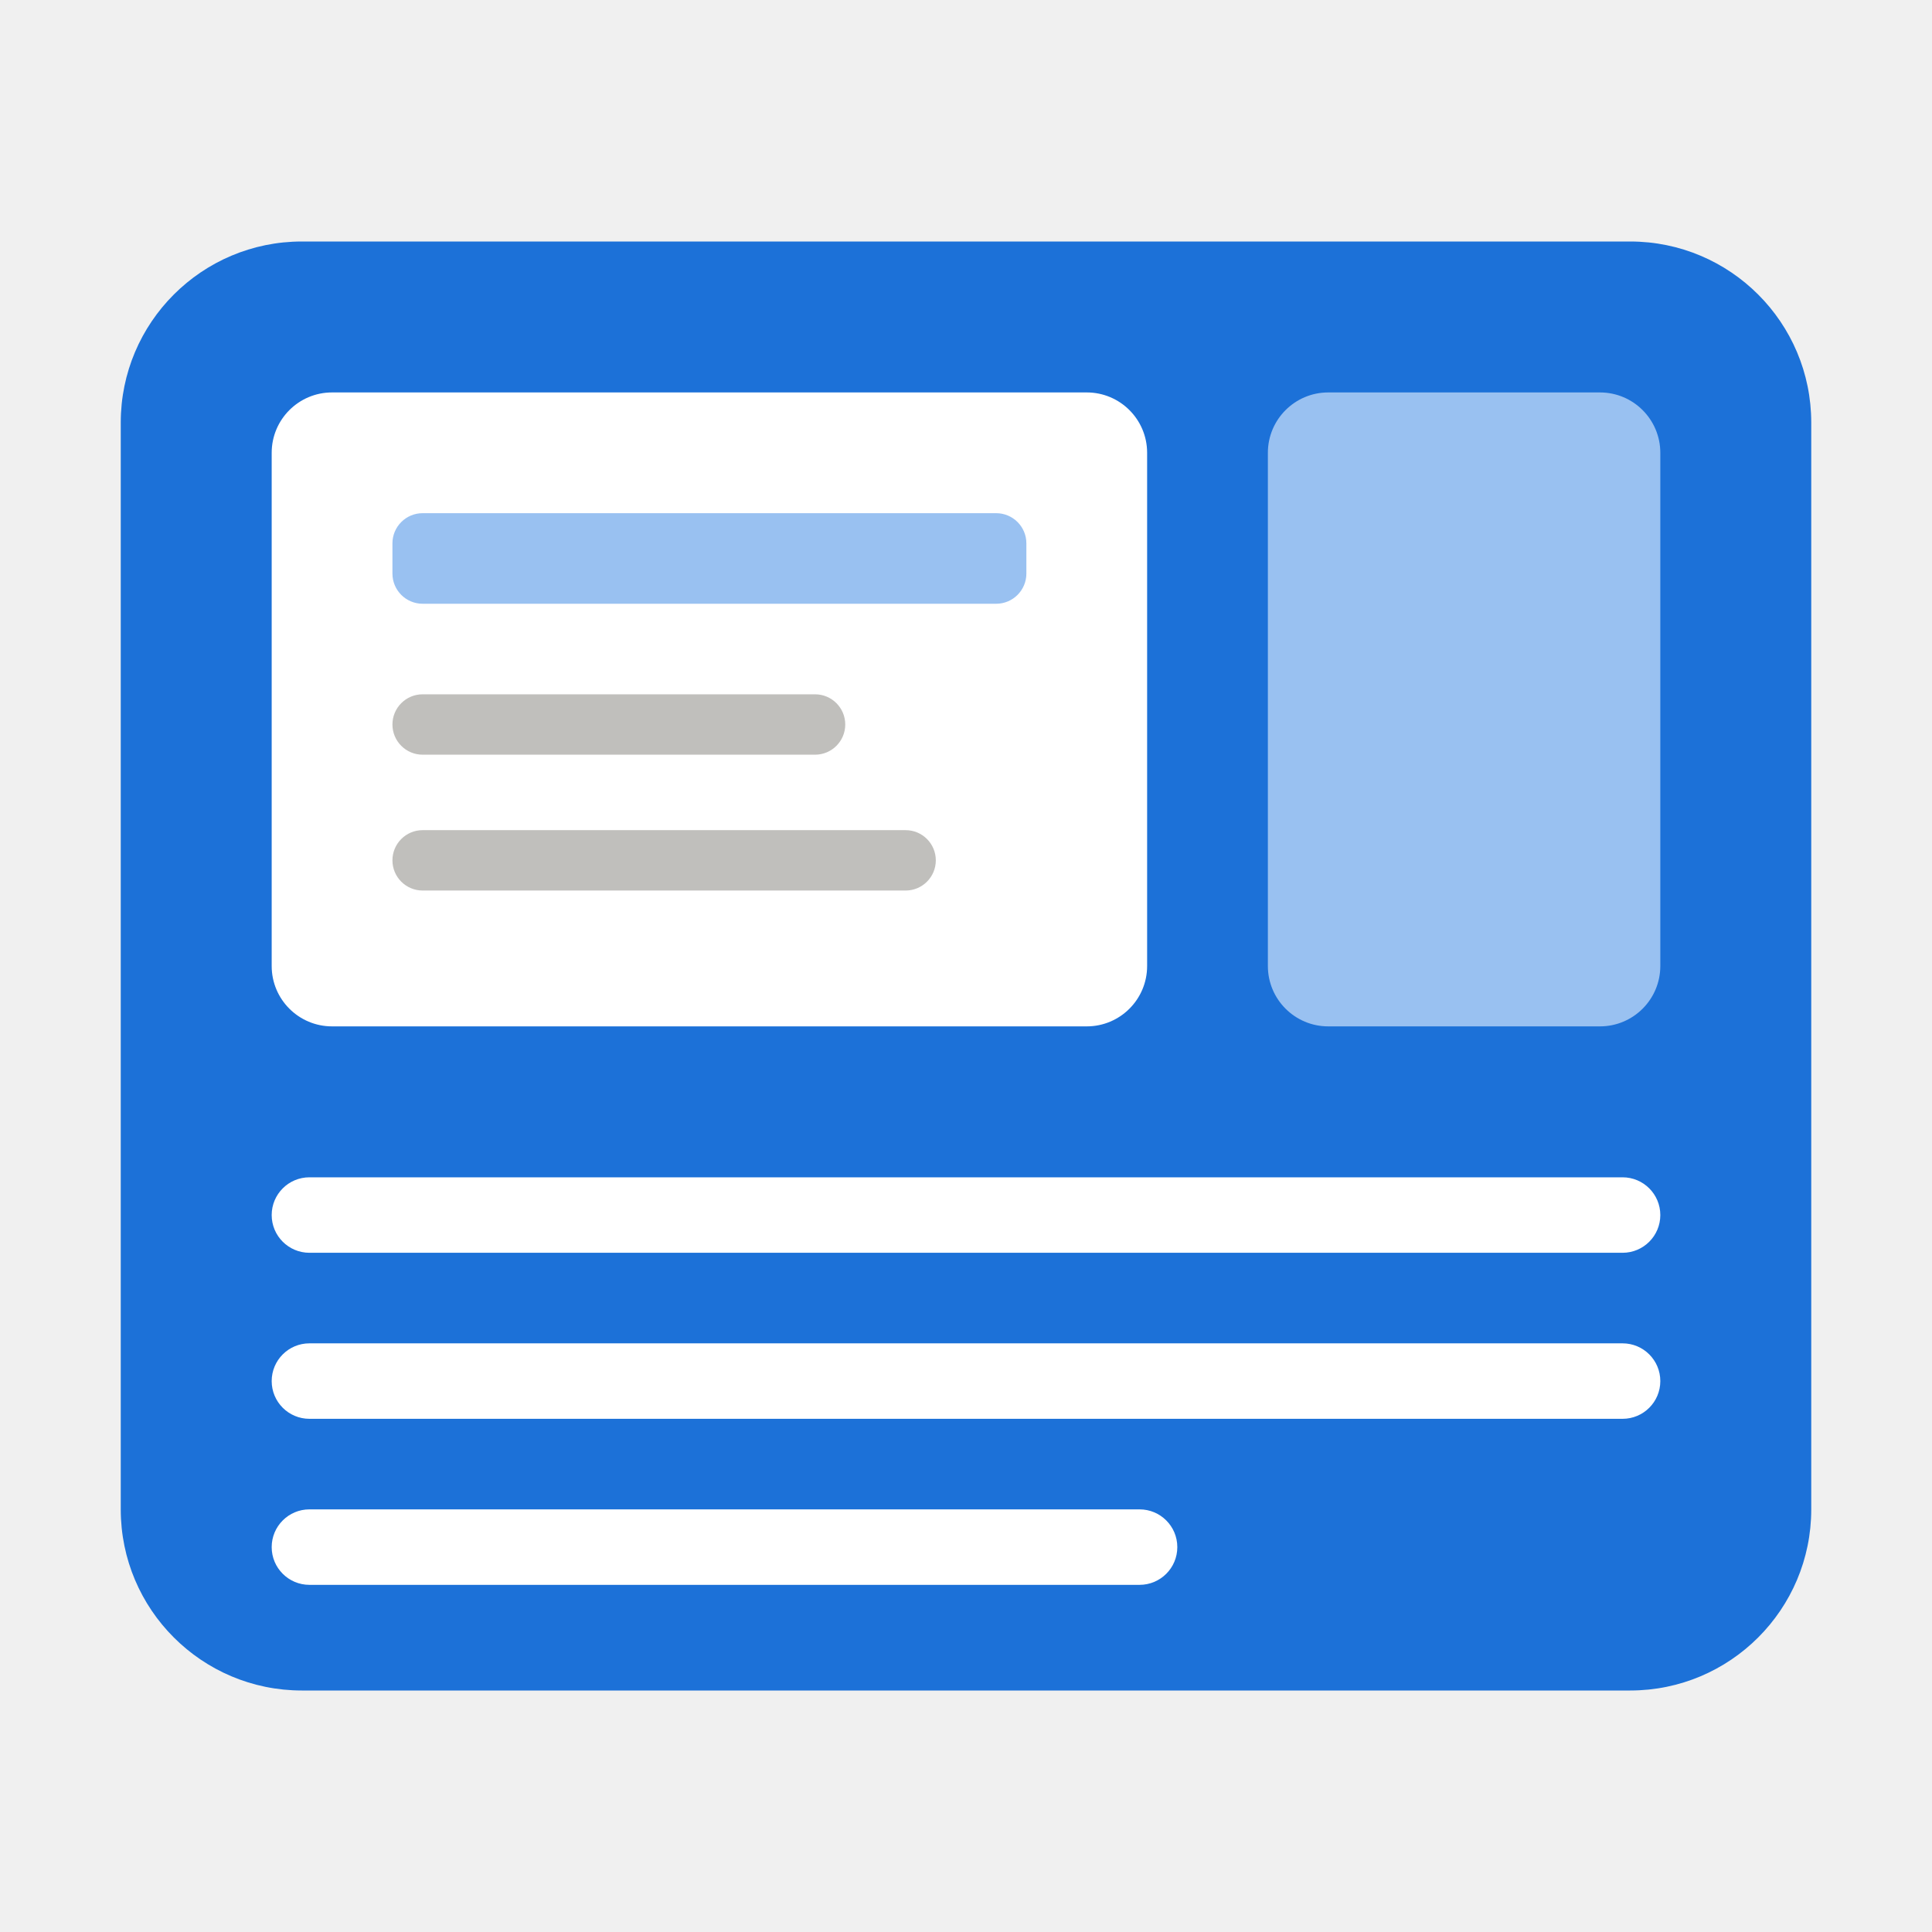
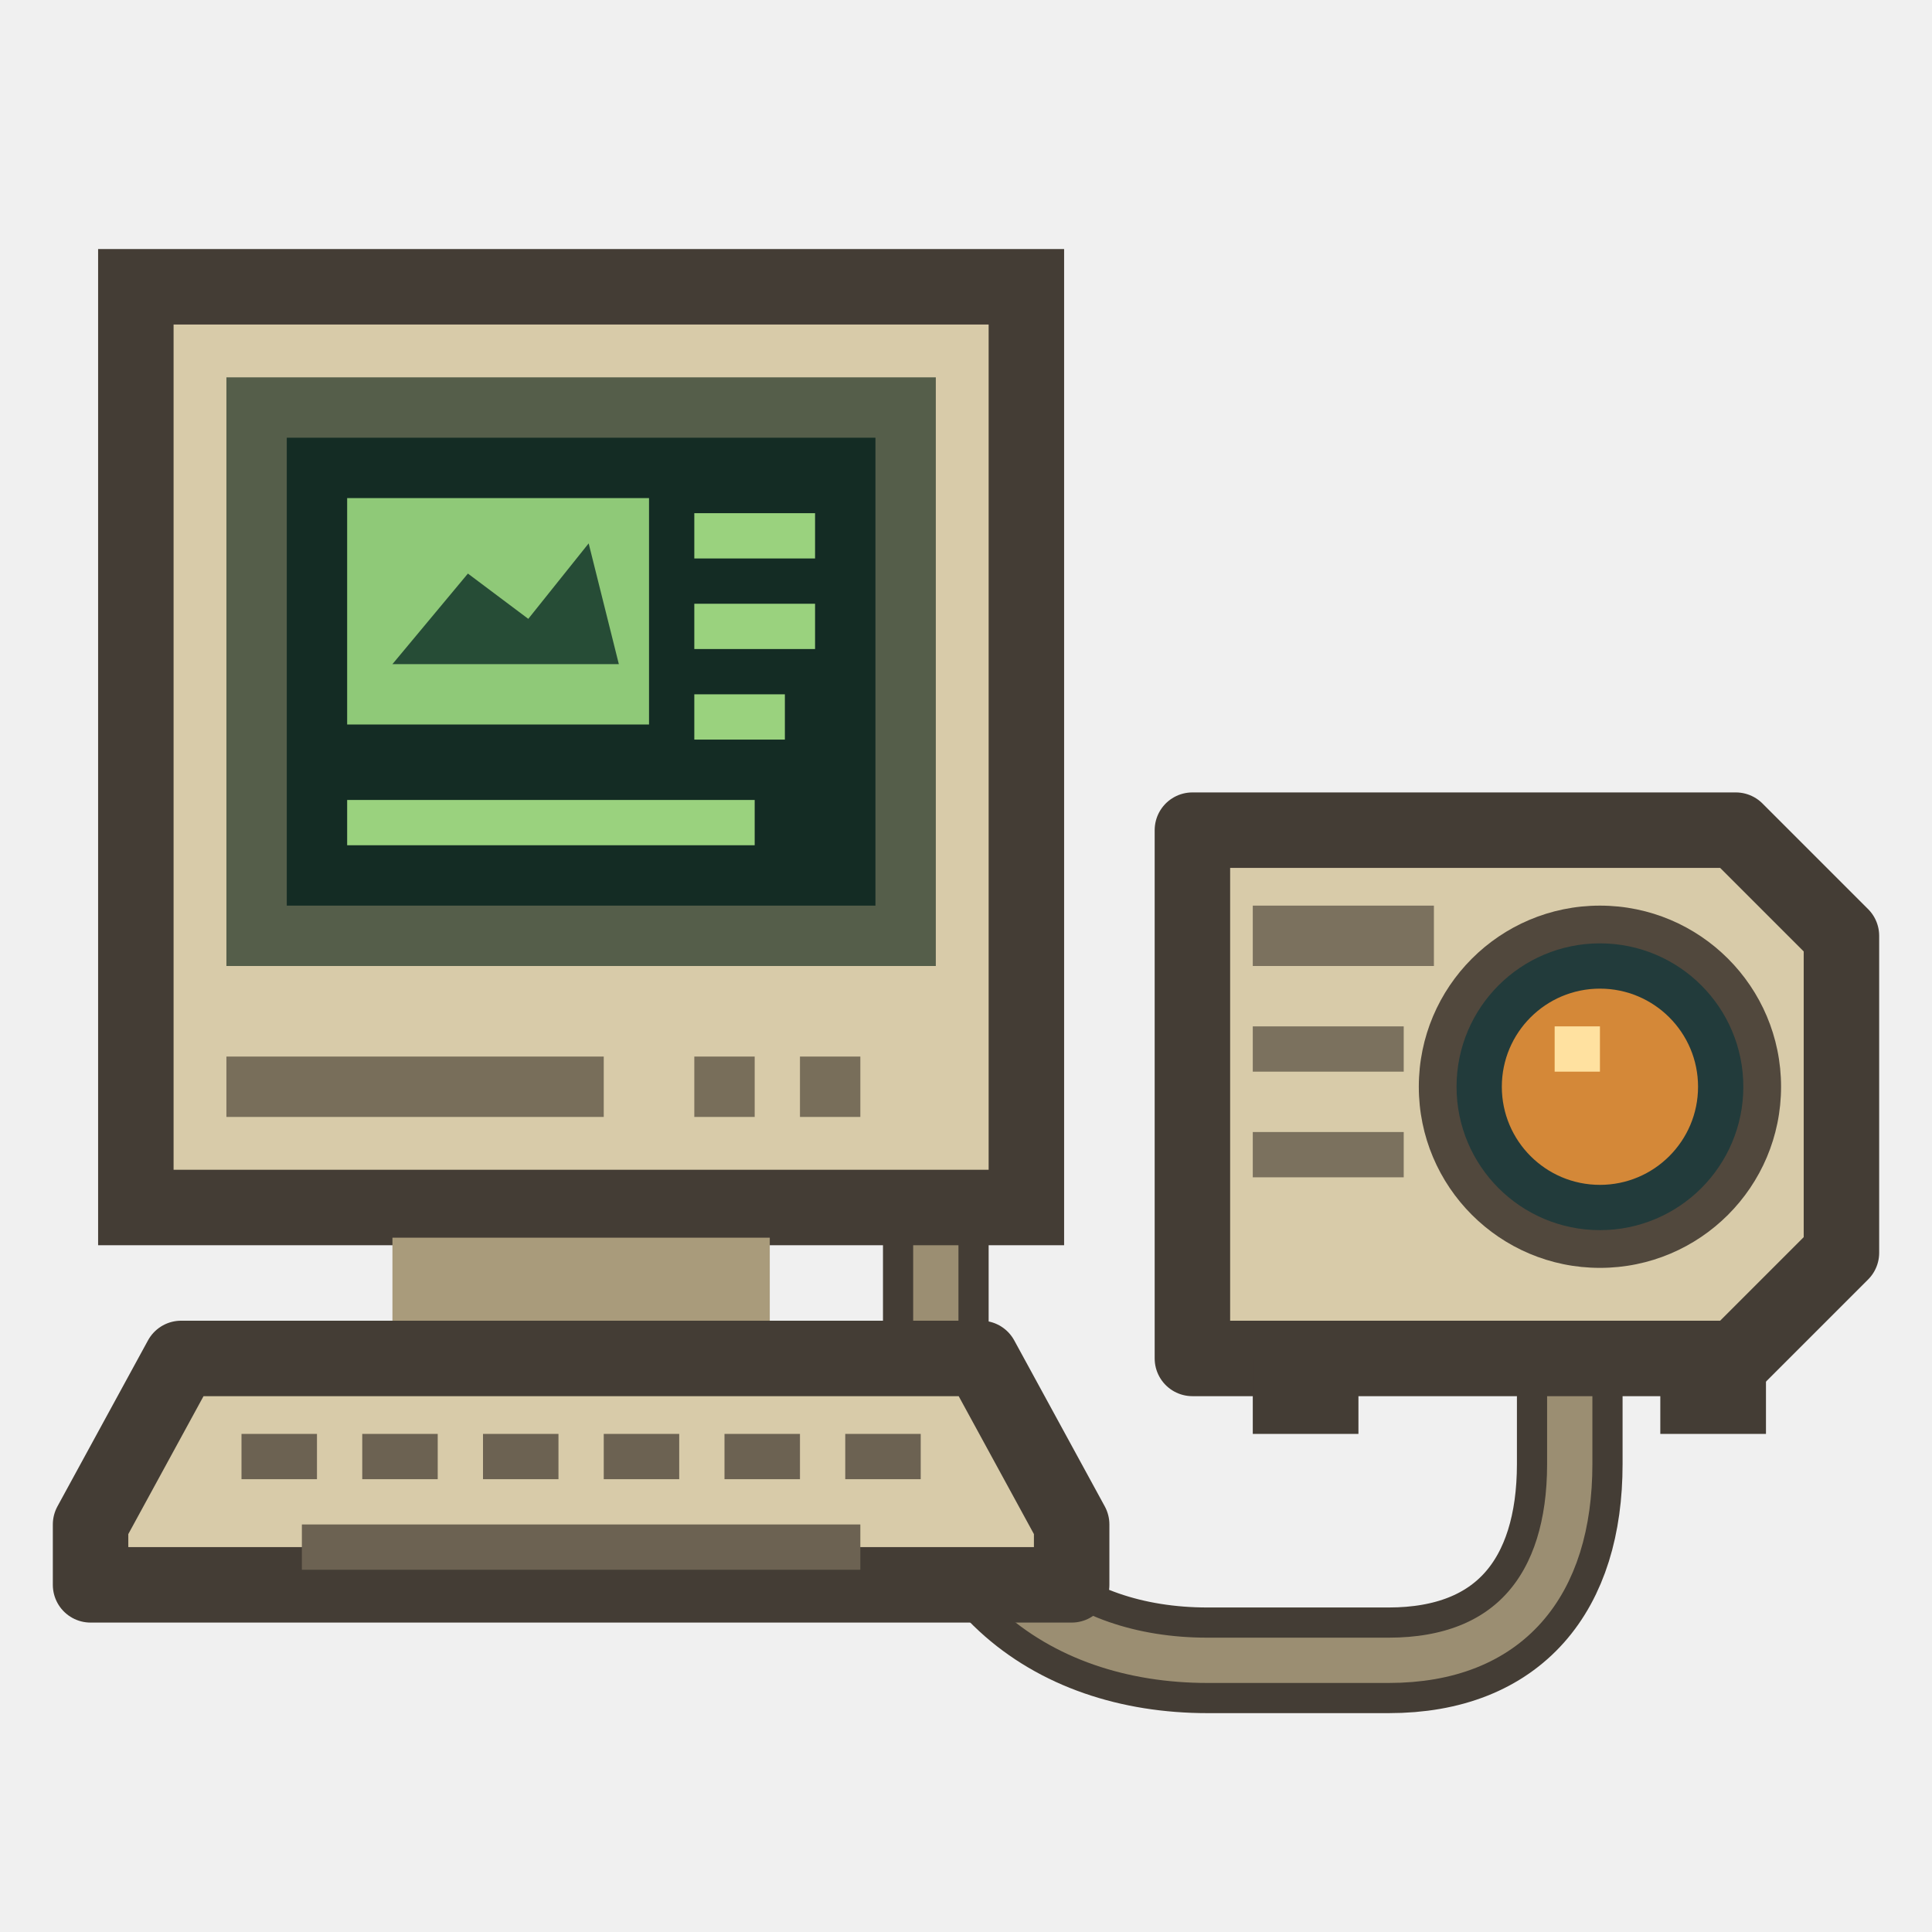
<svg xmlns="http://www.w3.org/2000/svg" width="128" height="128" viewBox="0 0 128 128">
-   <rect x="8" y="16" width="112" height="96" rx="12" fill="#1c71d8" />
-   <rect x="18" y="26" width="58" height="42" rx="4" fill="#ffffff" />
-   <rect x="26" y="34" width="42" height="6" rx="2" fill="#99c1f1" />
-   <rect x="26" y="46" width="30" height="4" rx="2" fill="#c0bfbc" />
-   <rect x="26" y="55" width="36" height="4" rx="2" fill="#c0bfbc" />
-   <rect x="84" y="26" width="26" height="42" rx="4" fill="#99c1f1" />
-   <rect x="18" y="78" width="92" height="5" rx="2.5" fill="#ffffff" />
-   <rect x="18" y="89" width="92" height="5" rx="2.5" fill="#ffffff" />
-   <rect x="18" y="100" width="60" height="5" rx="2.5" fill="#ffffff" />
+   <path d="M62 82v10c0 12 8 18 18 18h12c8 0 12-5 12-13V87" fill="none" stroke="#443d35" stroke-width="7" stroke-linecap="square" />
+   <path d="M62 82v10c0 12 8 18 18 18h12c8 0 12-5 12-13V87" fill="none" stroke="#9b8e72" stroke-width="3" />
+   <path d="M9 19h59v61H9z" fill="#d8cba9" stroke="#443d35" stroke-width="5" />
+   <path d="M15 25h47v39H15z" fill="#555e4a" />
+   <path d="M19 29h39v31H19z" fill="#142c24" />
+   <path d="M23 33h20v15H23z" fill="#8fc978" />
+   <path d="M26 44l5-6 4 3 4-5 2 8z" fill="#264c36" />
+   <path d="M46 34h8v3h-8zm0 6h8v3h-8zm0 6h6v3h-6zM23 53h27v3H23z" fill="#9ad27e" />
+   <path d="M15 70h25v4H15zm31 0h4v4h-4zm7 0h4v4h-4z" fill="#786e5a" />
+   <path d="M26 82h25v7H26z" fill="#a99b7b" />
+   <path d="M12 90h53l6 11v4H6v-4z" fill="#d8cba9" stroke="#443d35" stroke-width="5" stroke-linejoin="round" />
+   <path d="M16 95h5v3h-5zm8 0h5v3h-5zm8 0h5v3h-5zm8 0h5v3h-5zm8 0h5v3h-5zm8 0h5v3h-5zM20 101h37v3H20z" fill="#6c6252" />
+   <path d="M79 55h36l7 7v21l-7 7H79z" fill="#d8cba9" stroke="#443d35" stroke-width="5" stroke-linejoin="round" />
+   <path d="M83 60h12v4H83zm0 8h10v3H83zm0 7h10v3H83z" fill="#7b715e" />
+   <circle cx="106" cy="72" r="12" fill="#51483d" />
+   <circle cx="106" cy="72" r="8" fill="#d48838" stroke="#223b3b" stroke-width="3" />
+   <path d="M103 68h3v3h-3z" fill="#ffe1a0" />
+   <path d="M83 90h7v5h-7zm27 0h7v5h-7z" fill="#443d35" />
</svg>
